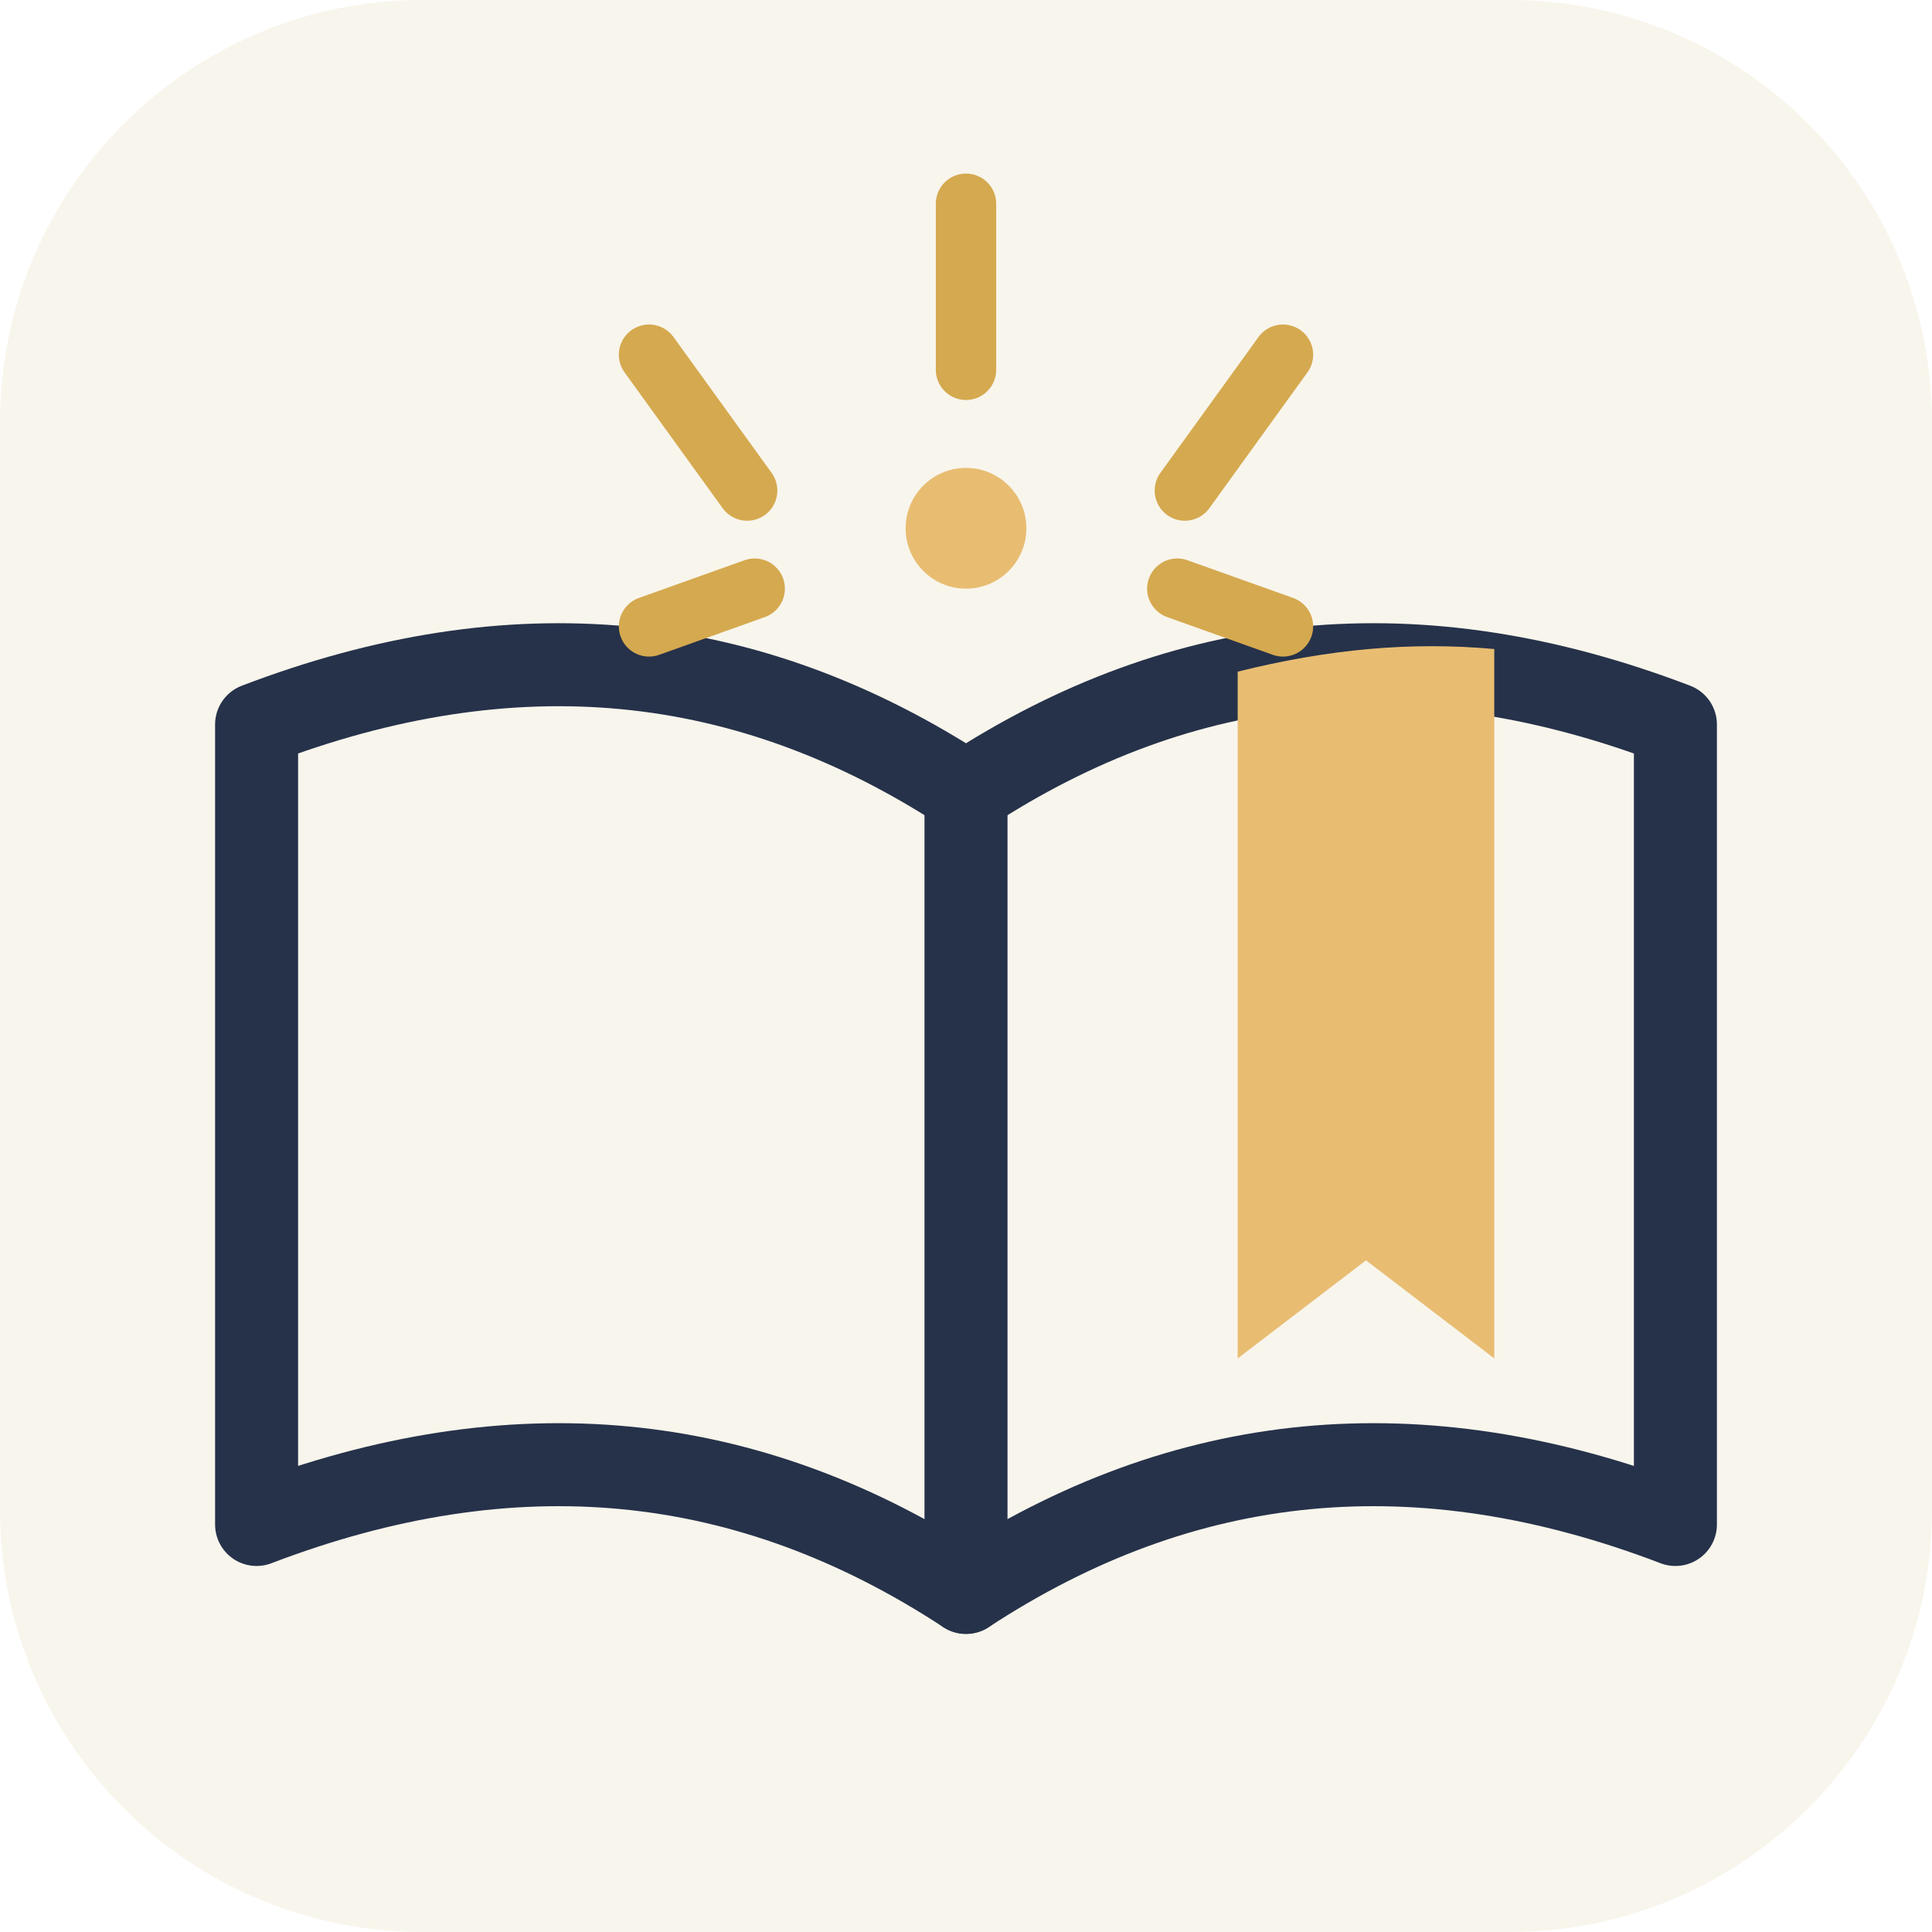
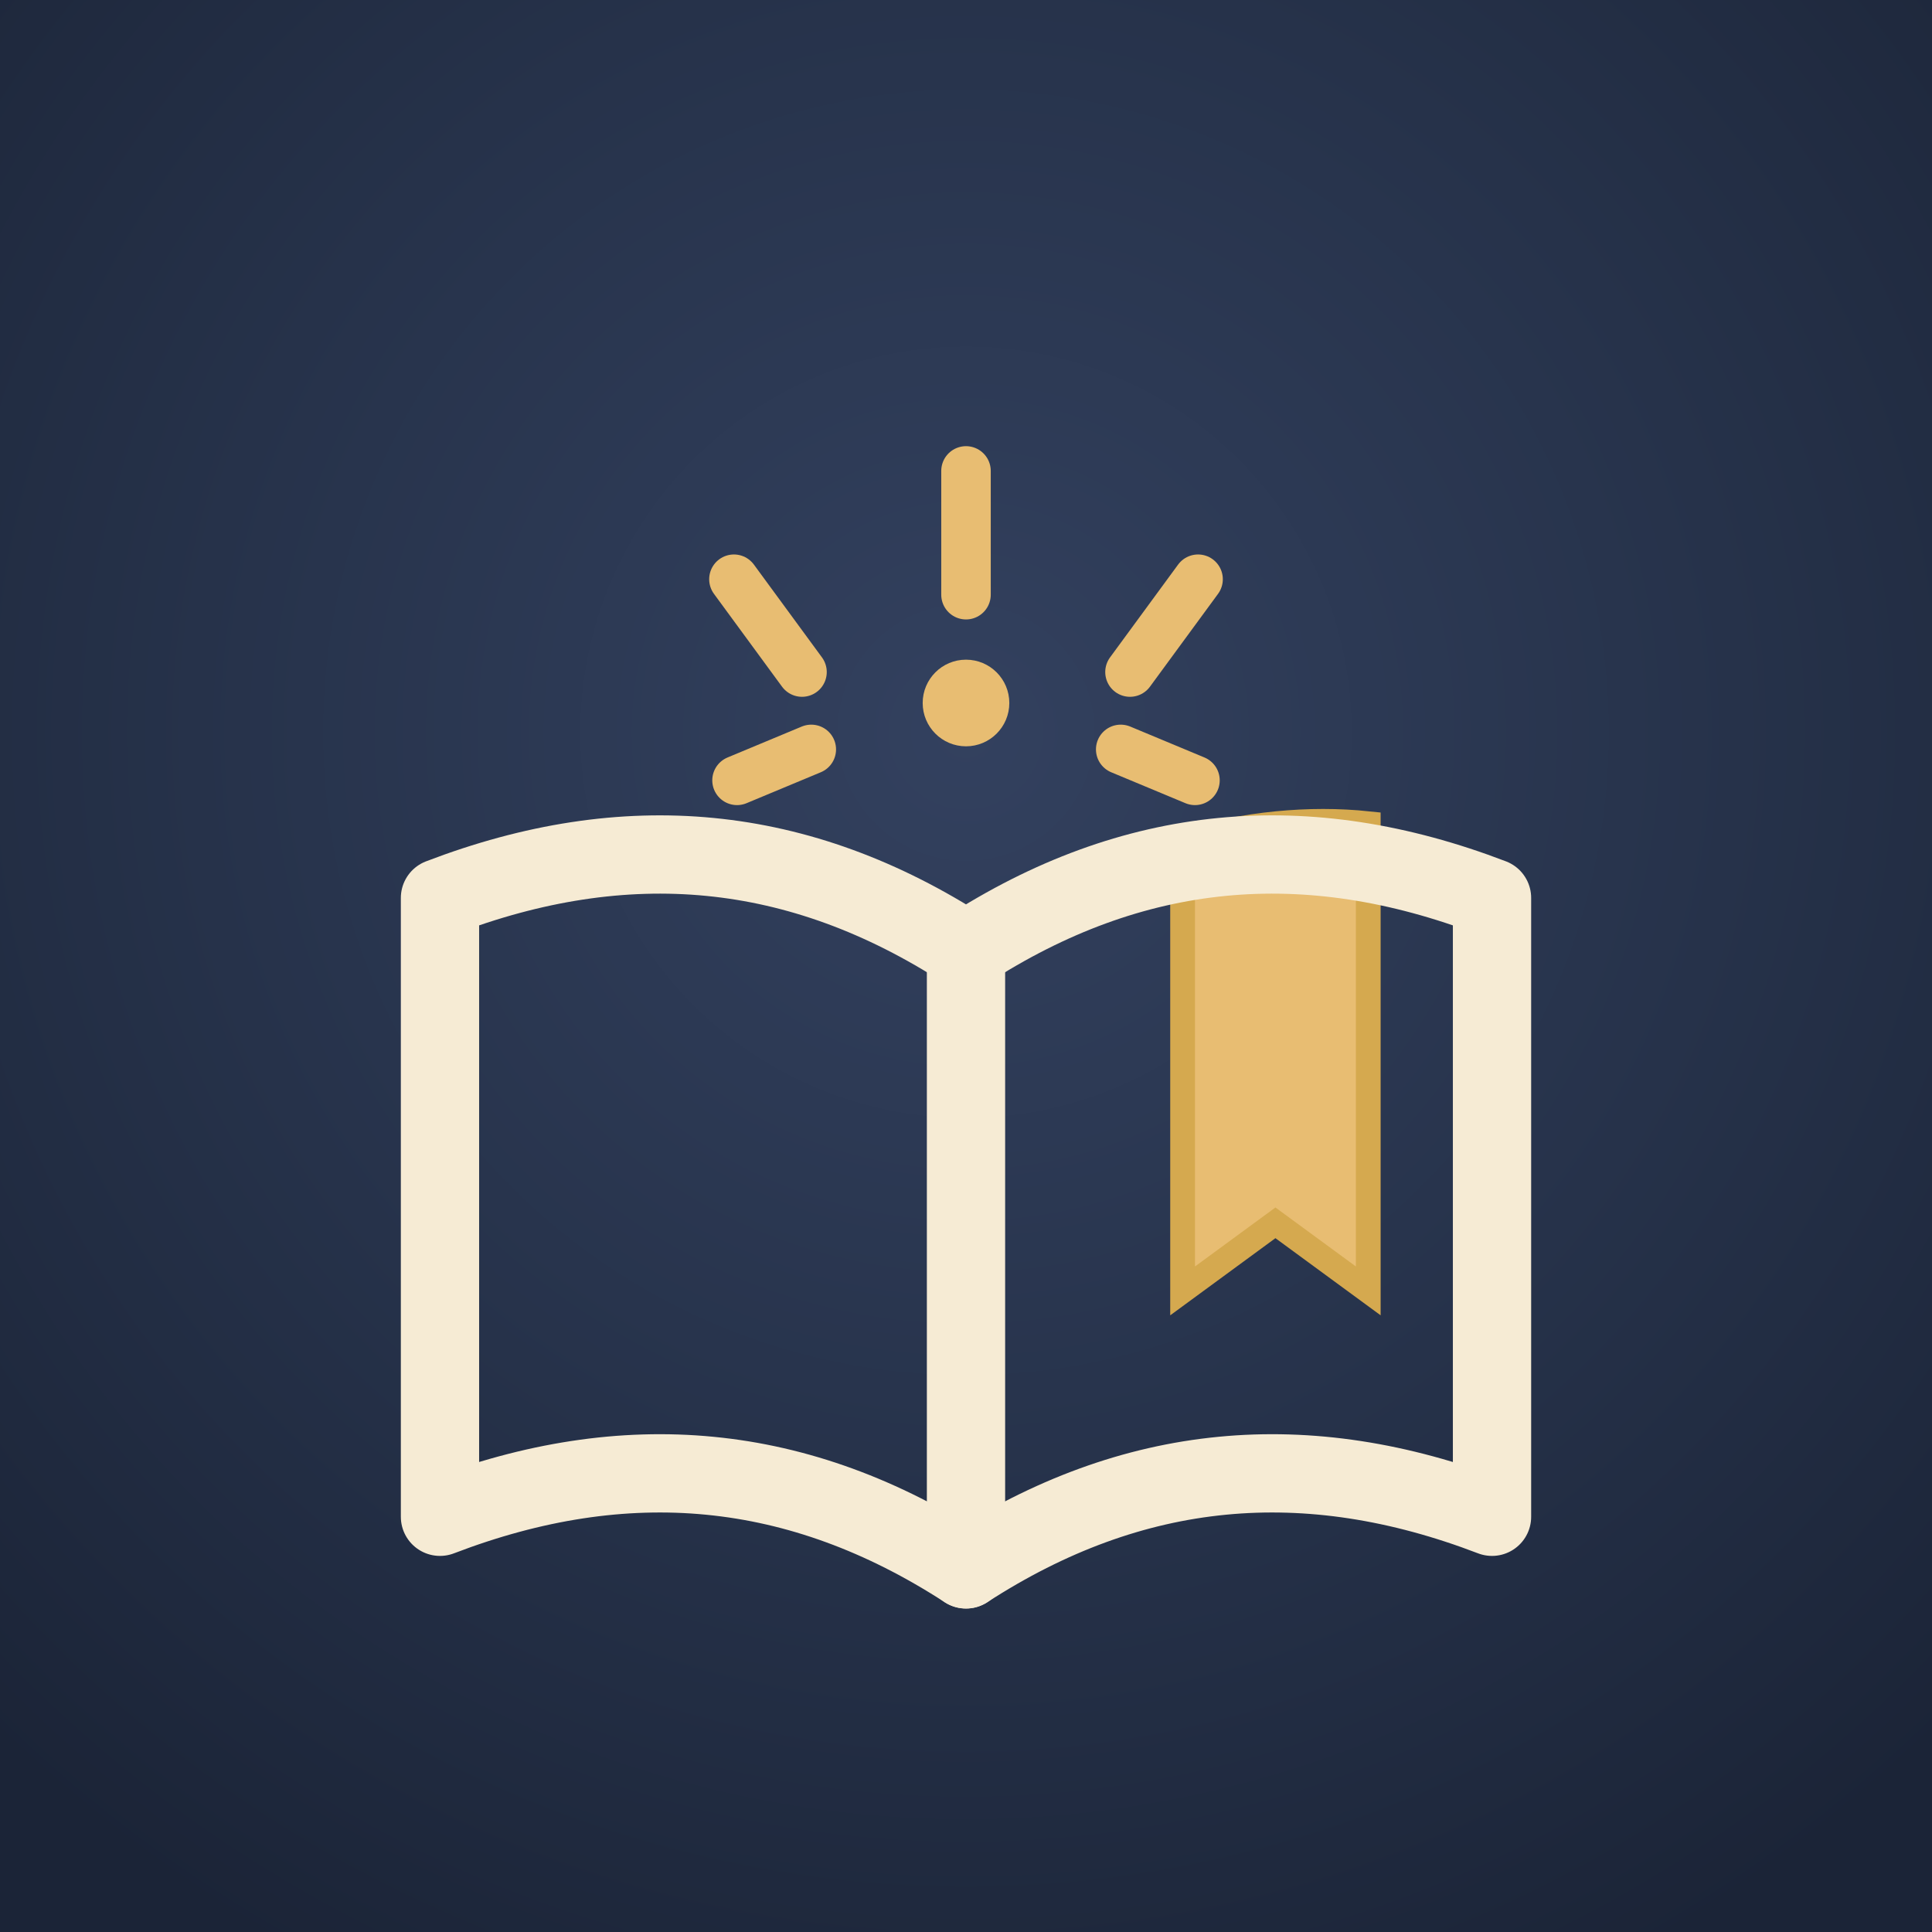
- <svg xmlns="http://www.w3.org/2000/svg" viewBox="0 0 256 256" fill="none">
-   <rect width="256" height="256" rx="56" fill="#F8F5EC" />
-   <g stroke="#26324A" stroke-width="11" stroke-linecap="round" stroke-linejoin="round">
-     <path d="M128 105c-29-19-60-22-94-9v106c34-13 65-10 94 9 29-19 60-22 94-9V96c-34-13-65-10-94 9Z" />
-     <path d="M128 105v106" />
+ <svg xmlns="http://www.w3.org/2000/svg" width="1024" height="1024" viewBox="0 0 512 512">
+   <defs>
+     <radialGradient id="glow" cx="50%" cy="38%" r="72%">
+       <stop offset="0%" stop-color="#33415F" />
+       <stop offset="55%" stop-color="#26324A" />
+       <stop offset="100%" stop-color="#1B2437" />
+     </radialGradient>
+   </defs>
+   <rect width="512" height="512" fill="url(#glow)" />
+   <g transform="translate(59.2 59.2) scale(8.2)">
+     <g transform="translate(0,4.5)">
+       <g stroke="#E8BD72" stroke-width="1.6" stroke-linecap="round" fill="none" transform="translate(0,0)">
+         <path d="M24 3.5v4" />
+         <path d="M16.5 7l2.2 3" />
+         <path d="M31.5 7l-2.2 3" />
+         <path d="M19 12.5l-2.4 1" />
+         <path d="M29 12.5l2.4 1" />
+       </g>
+       <circle cx="24" cy="11" r="1.4" fill="#E8BD72" />
+       <path d="M31 15.5V30l3-2.2 3 2.2V14.9c-1.9-.2-4 0-6 .6Z" fill="#E8BD72" />
+       <path d="M31 15.5V30l3-2.2 3 2.2V14.9c-1.9-.2-4 0-6 .6Z" fill="none" stroke="#D5A94F" stroke-width="0.8" />
+       <g stroke="#F6EBD4" stroke-width="2.53" stroke-linecap="round" stroke-linejoin="round" fill="none">
+         <path d="M24 19c-5.4-3.5-11-4-17-1.7v20c6-2.3 11.6-1.8 17 1.7 5.4-3.5 11-4 17-1.7v-20C35 15 29.4 15.5 24 19Z" />
+         <path d="M24 19v20" />
+       </g>
+     </g>
  </g>
-   <path d="M164 89v91l17-13 17 13V86c-11-1-22 0-34 3Z" fill="#E8BD72" />
-   <g stroke="#D5A94F" stroke-width="8" stroke-linecap="round">
-     <path d="M128 27v22M86 47l13 18M170 47l-13 18M100 78l-14 5M156 78l14 5" />
-   </g>
-   <circle cx="128" cy="70" r="8" fill="#E8BD72" />
</svg>
